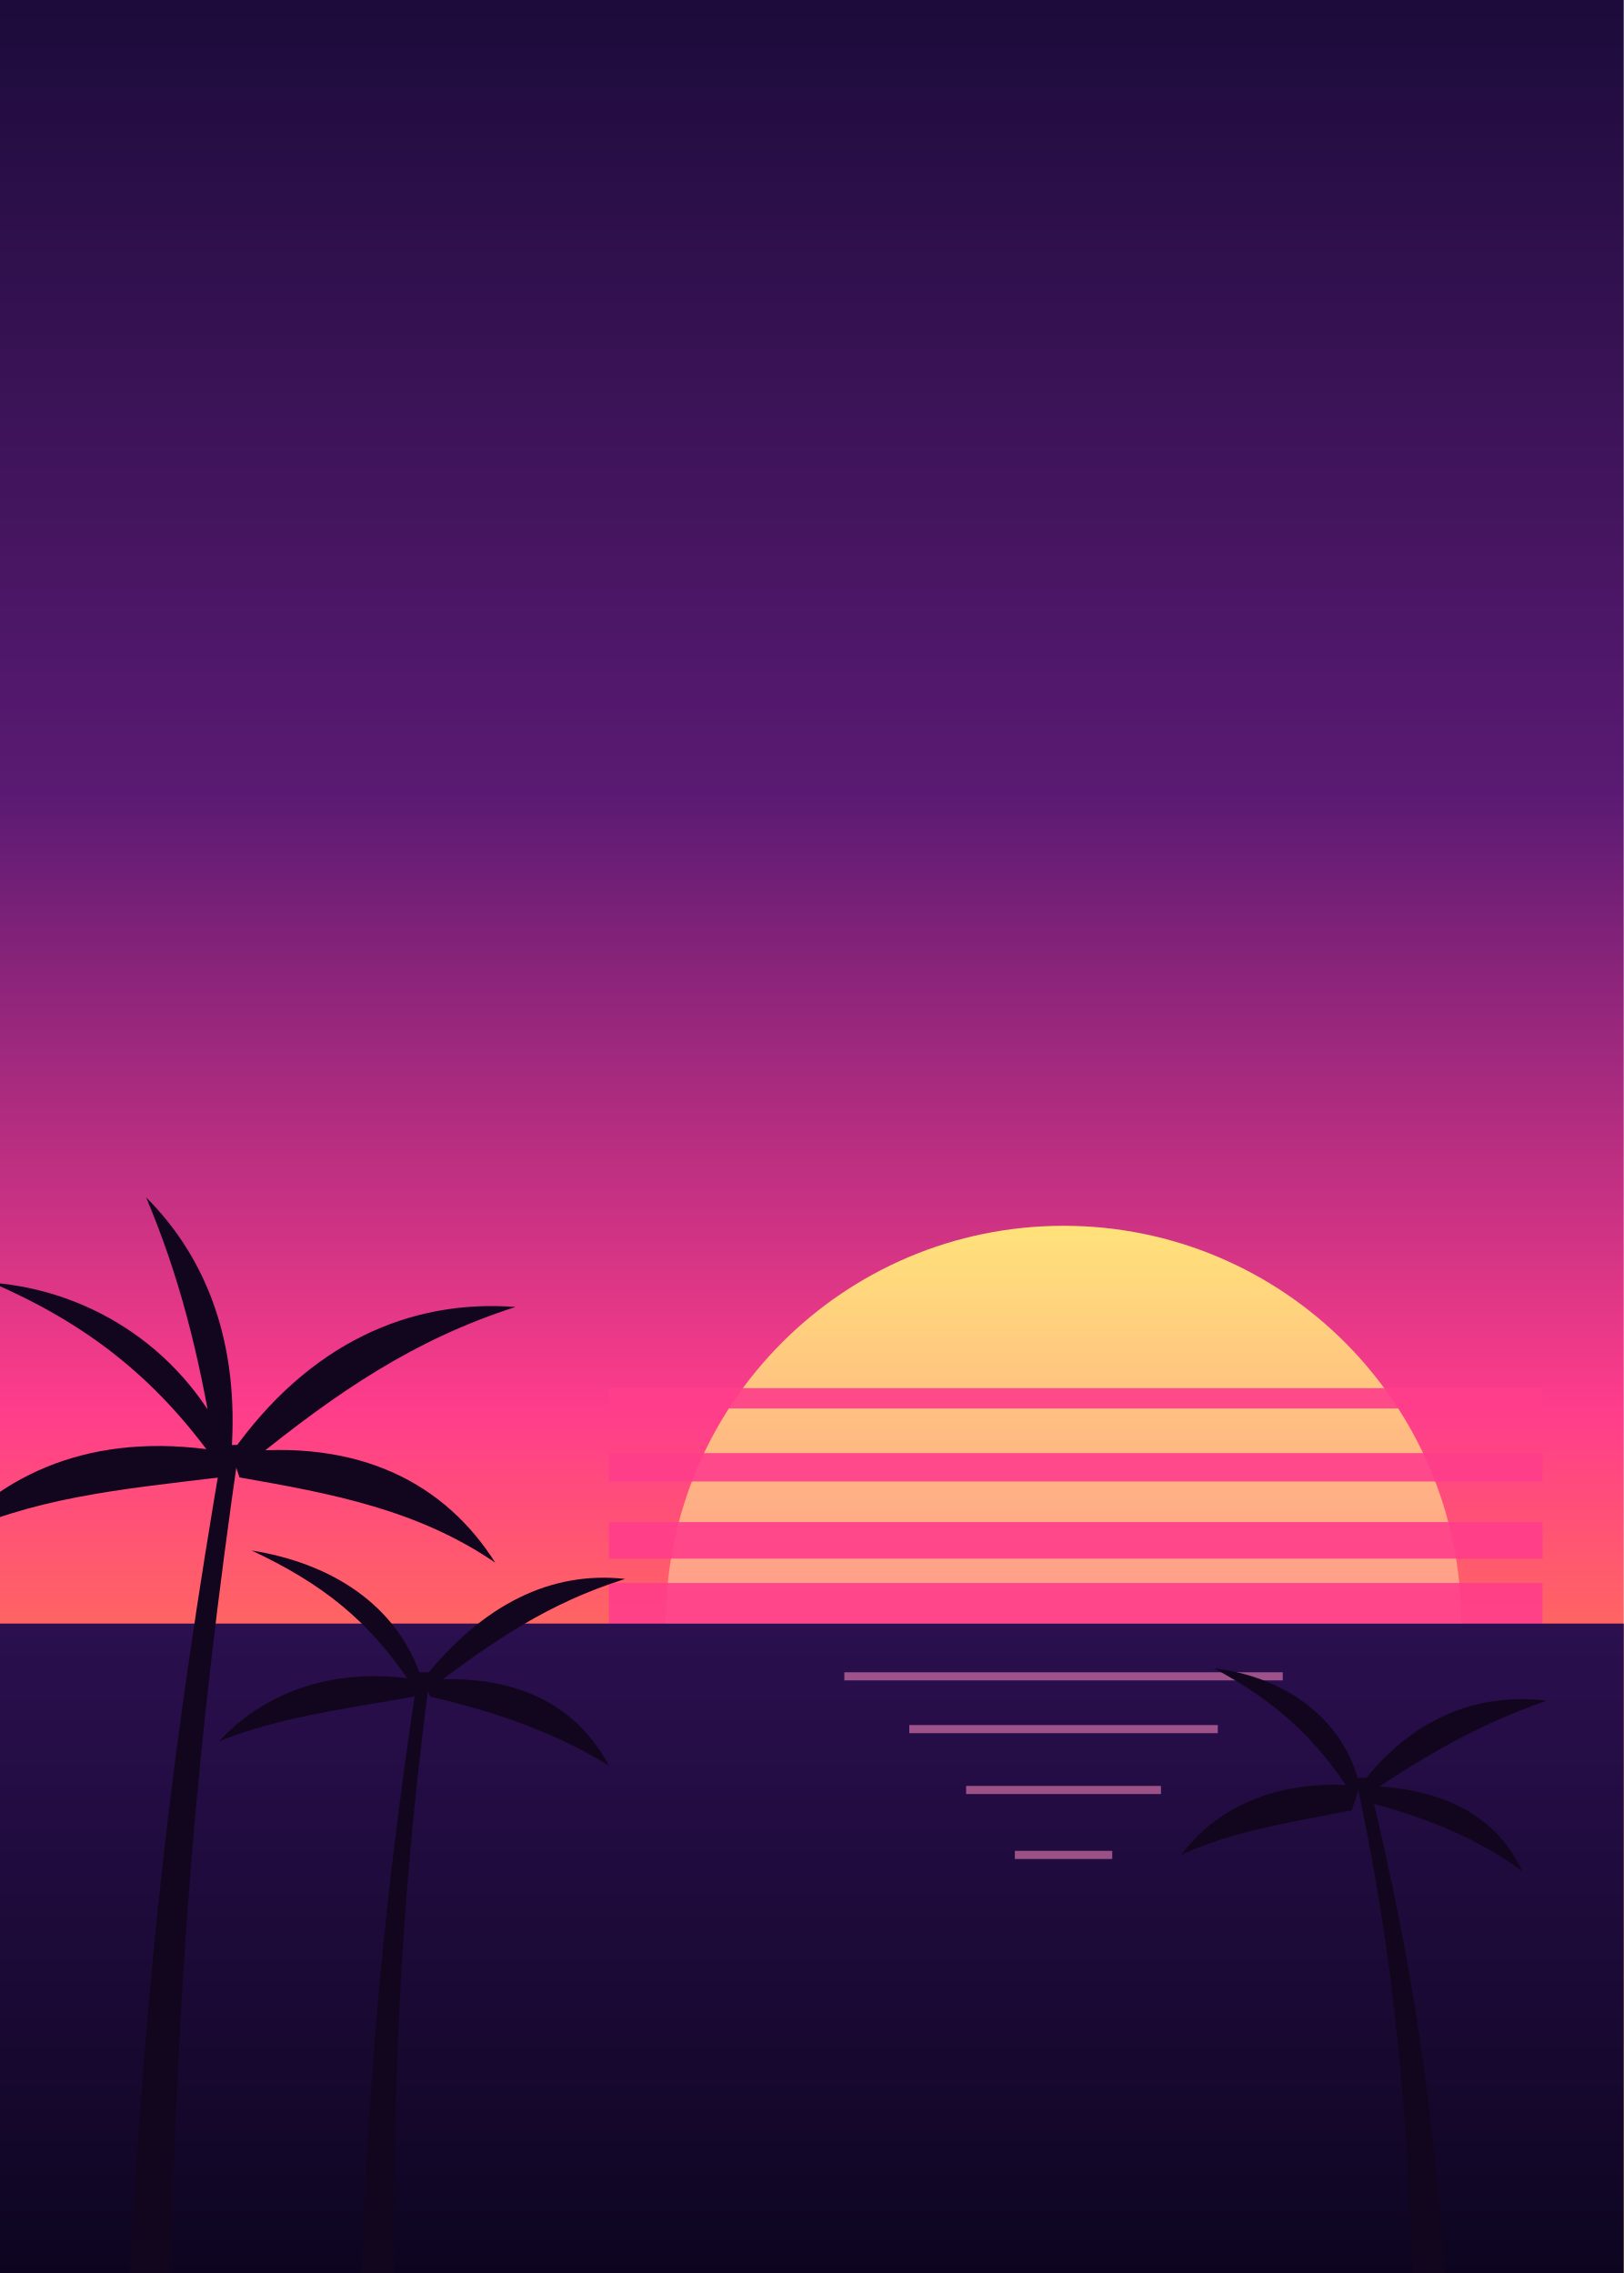
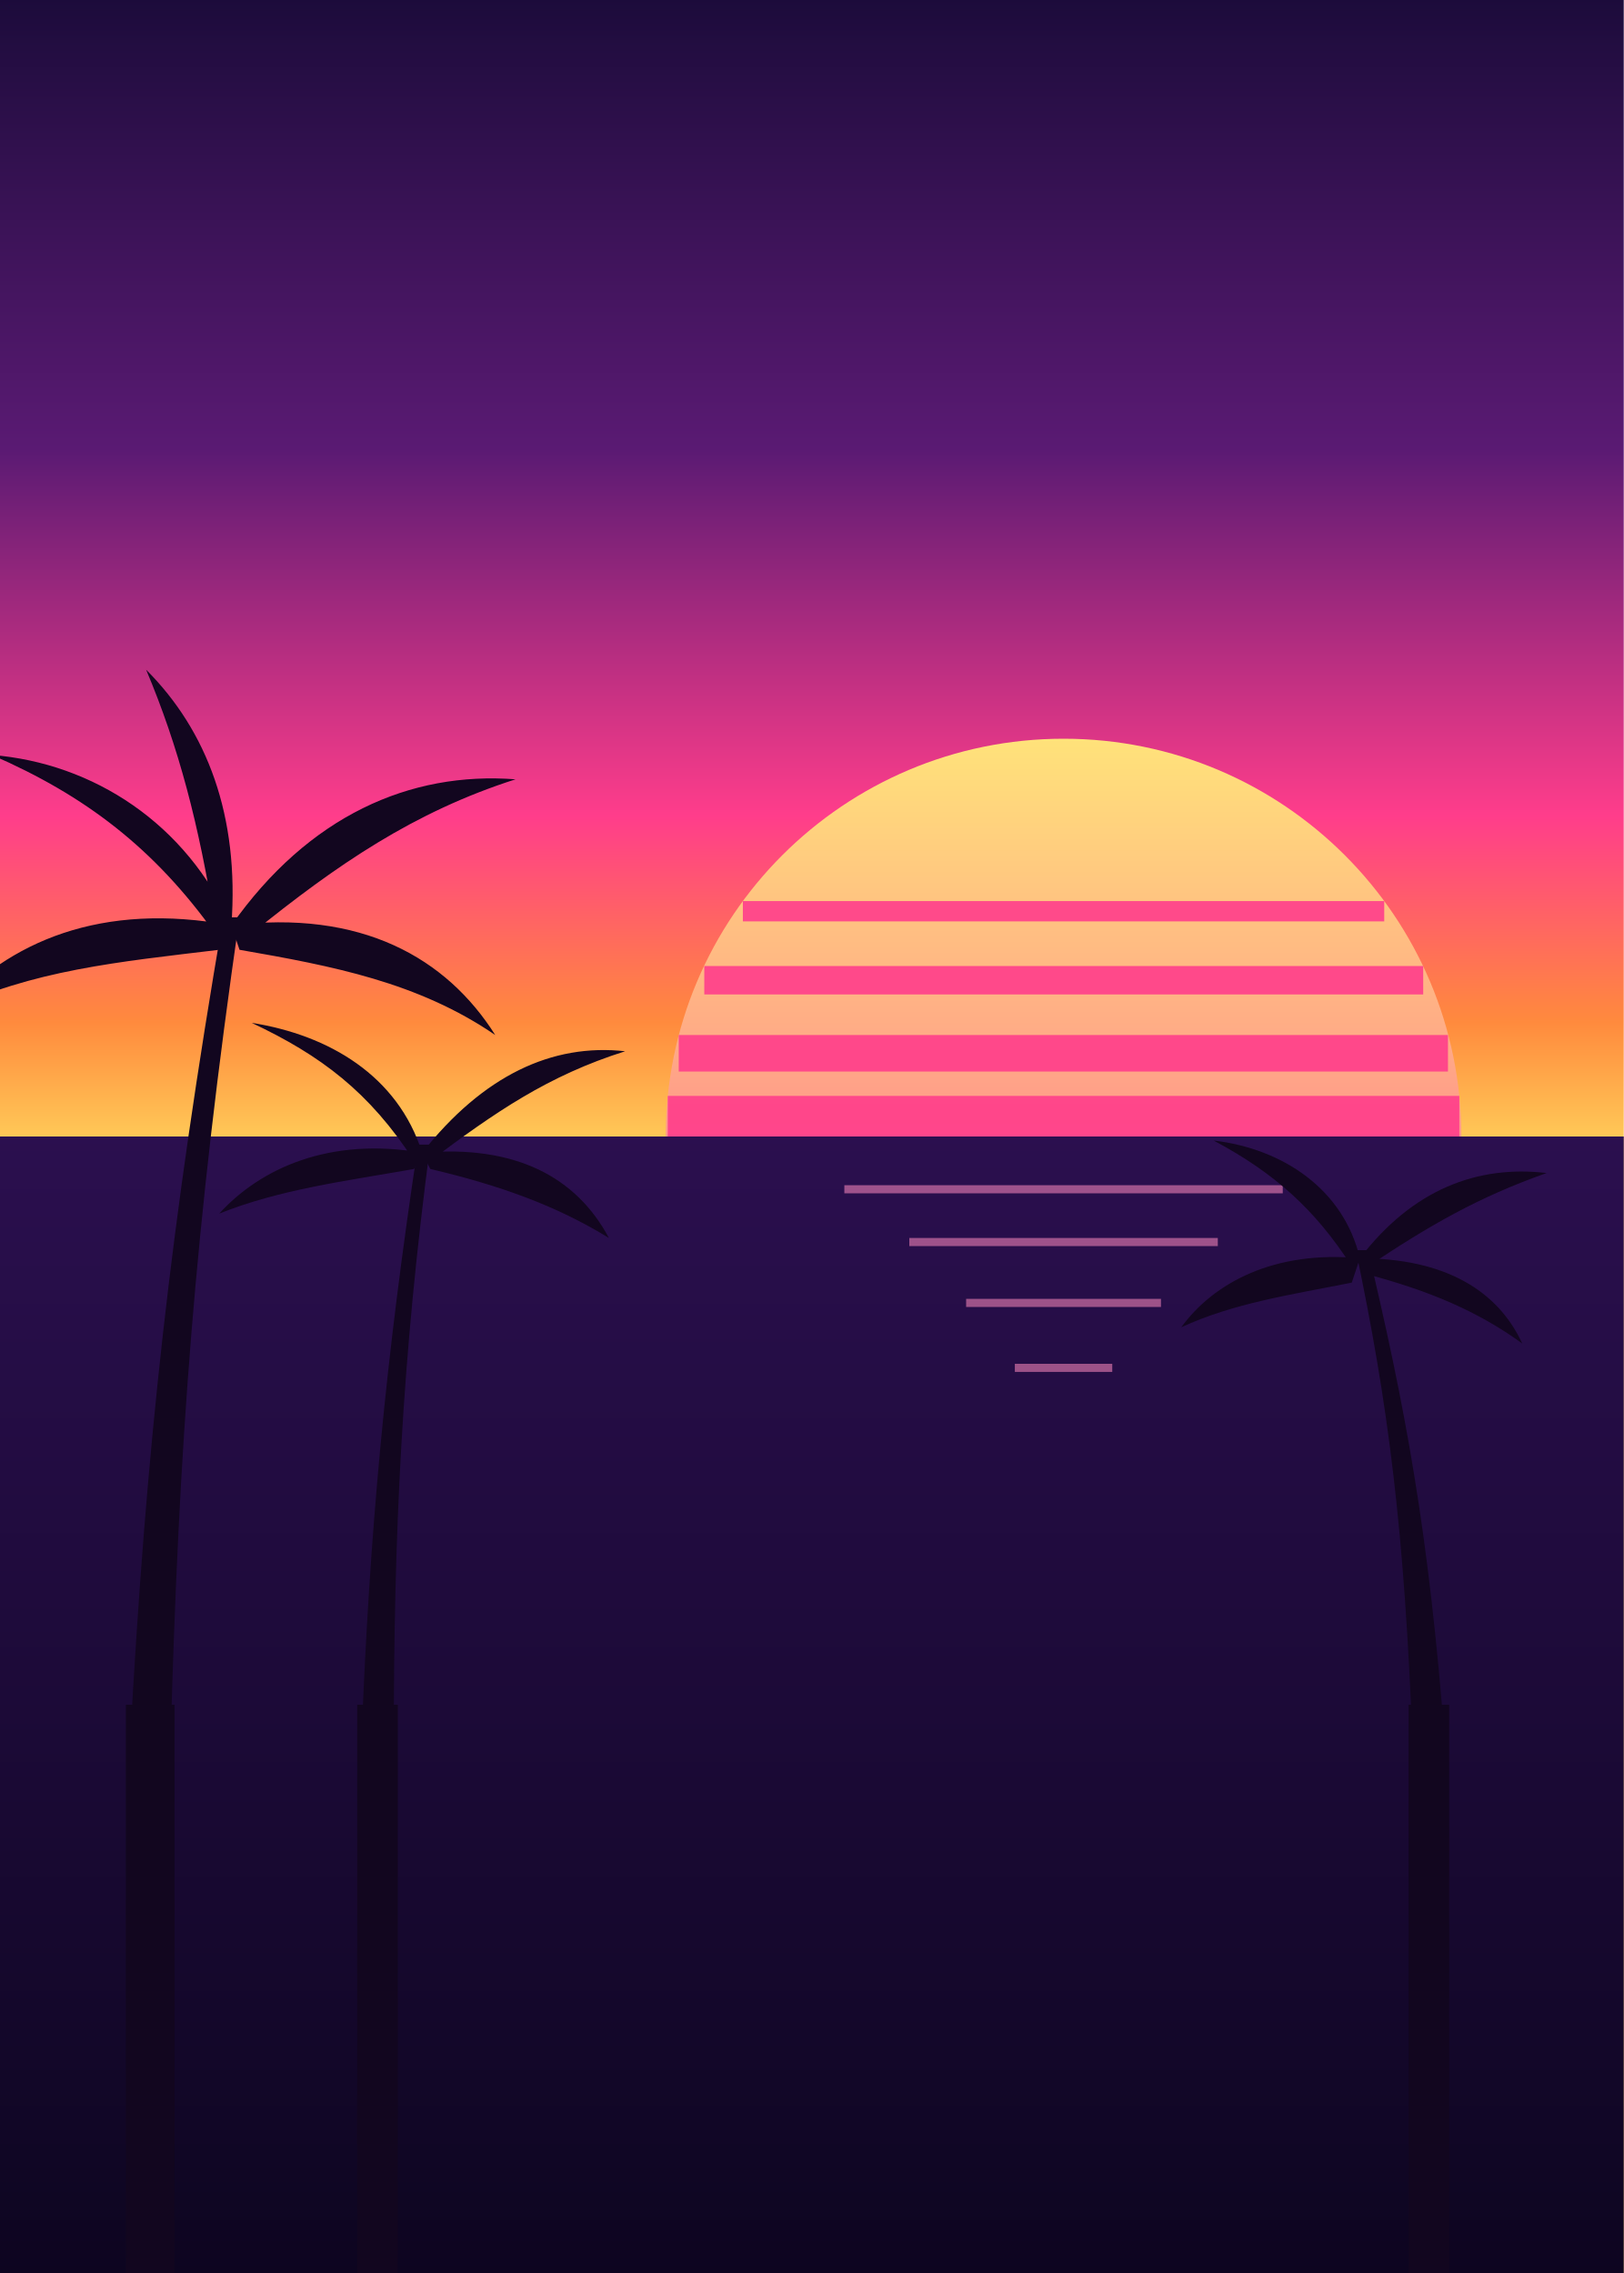
<svg xmlns="http://www.w3.org/2000/svg" viewBox="0 0 400 560" width="400" height="560">
  <defs>
    <linearGradient id="sky" x1="0" y1="0" x2="0" y2="1">
      <stop offset="0" stop-color="#1b0b3a" />
-       <stop offset="0.35" stop-color="#5a1a73" />
-       <stop offset="0.62" stop-color="#ff3d8b" />
-       <stop offset="0.8" stop-color="#ff8a3d" />
-       <stop offset="1" stop-color="#ffc857" />
+       <stop offset="0.2" stop-color="#5a1a73" />
+       <stop offset="0.36" stop-color="#ff3d8b" />
+       <stop offset="0.45" stop-color="#ff8a3d" />
+       <stop offset="0.5" stop-color="#ffc857" />
    </linearGradient>
    <linearGradient id="sun" x1="0" y1="0" x2="0" y2="1">
      <stop offset="0" stop-color="#ffe27a" />
      <stop offset="1" stop-color="#ff4f9a" />
    </linearGradient>
    <linearGradient id="sea" x1="0" y1="0" x2="0" y2="1">
      <stop offset="0" stop-color="#2b0f4f" />
      <stop offset="1" stop-color="#0d0520" />
    </linearGradient>
-     <clipPath id="above">
-       <rect x="0" y="0" width="400" height="400" />
-     </clipPath>
  </defs>
  <rect width="400" height="560" fill="url(#sky)" />
-   <g clip-path="url(#above)">
-     <circle cx="262" cy="400" r="98" fill="url(#sun)" />
+   <g>
+     <circle cx="262" cy="280" r="98" fill="url(#sun)" />
    <g fill="#ff3d8b" opacity="0.9">
-       <rect x="150" y="342" width="230" height="5" />
-       <rect x="150" y="358" width="230" height="7" />
-       <rect x="150" y="375" width="230" height="9" />
-       <rect x="150" y="390" width="230" height="11" />
+       <rect x="183.0" y="222" width="158.0" height="5" />
+       <rect x="173.5" y="238" width="177.1" height="7" />
+       <rect x="167.2" y="255" width="189.5" height="9" />
+       <rect x="164.5" y="270" width="195.0" height="11" />
    </g>
  </g>
-   <rect y="400" width="400" height="160" fill="url(#sea)" />
+   <rect y="280" width="400" height="280" fill="url(#sea)" />
  <g fill="#ff8ac0" opacity="0.55">
-     <rect x="208" y="412" width="108" height="2" />
-     <rect x="224" y="425" width="76" height="2" />
-     <rect x="238" y="440" width="48" height="2" />
-     <rect x="250" y="456" width="24" height="2" />
+     <rect x="208" y="292" width="108" height="2" />
+     <rect x="224" y="305" width="76" height="2" />
+     <rect x="238" y="320" width="48" height="2" />
+     <rect x="250" y="336" width="24" height="2" />
  </g>
  <g fill="#12061f">
+     <rect x="31" y="420" width="12" height="140" />
+     <rect x="88" y="420" width="10" height="140" />
+     <rect x="347" y="420" width="10" height="140" />
+   </g>
+   <g fill="#12061f" transform="translate(0,-130)">
    <path d="M32 560 C36 486 42 432 55 356 L59 356 C48 432 44 486 42 560 Z" />
    <path d="M57 358 c-32 -6 -55 4 -70 21 c21 -10 42 -12 67 -15 Z              M57 358 c-11 -25 -34 -40 -59 -42 c23 10 40 23 55 44 Z              M57 358 c19 -27 44 -38 70 -36 c-25 8 -44 21 -65 38 Z              M57 358 c32 -4 53 8 65 27 c-19 -13 -40 -17 -63 -21 Z              M57 358 c2 -27 -6 -48 -21 -63 c8 19 13 38 17 63 Z" />
    <path d="M89 560 C91 507 95 465 103 412 L106 412 C99 465 97 507 97 560 Z" />
    <path d="M104 414 c-23 -4 -40 4 -50 15 c15 -6 31 -8 48 -11 Z              M104 414 c-6 -19 -23 -29 -42 -32 c17 8 29 17 40 34 Z              M104 414 c15 -19 32 -27 50 -25 c-19 6 -32 15 -48 27 Z              M104 414 c23 -2 38 6 46 21 c-13 -8 -27 -13 -44 -17 Z" />
    <path d="M348 560 C346 507 342 476 334 438 L337 438 C346 476 352 507 356 560 Z" />
    <path d="M335 440 c-21 -2 -36 6 -44 17 c13 -6 27 -8 42 -11 Z              M335 440 c-4 -17 -19 -27 -36 -29 c15 8 25 17 34 31 Z              M335 440 c13 -17 29 -23 46 -21 c-17 6 -29 13 -44 23 Z              M335 440 c21 0 34 8 40 21 c-11 -8 -23 -13 -38 -17 Z" />
  </g>
</svg>
